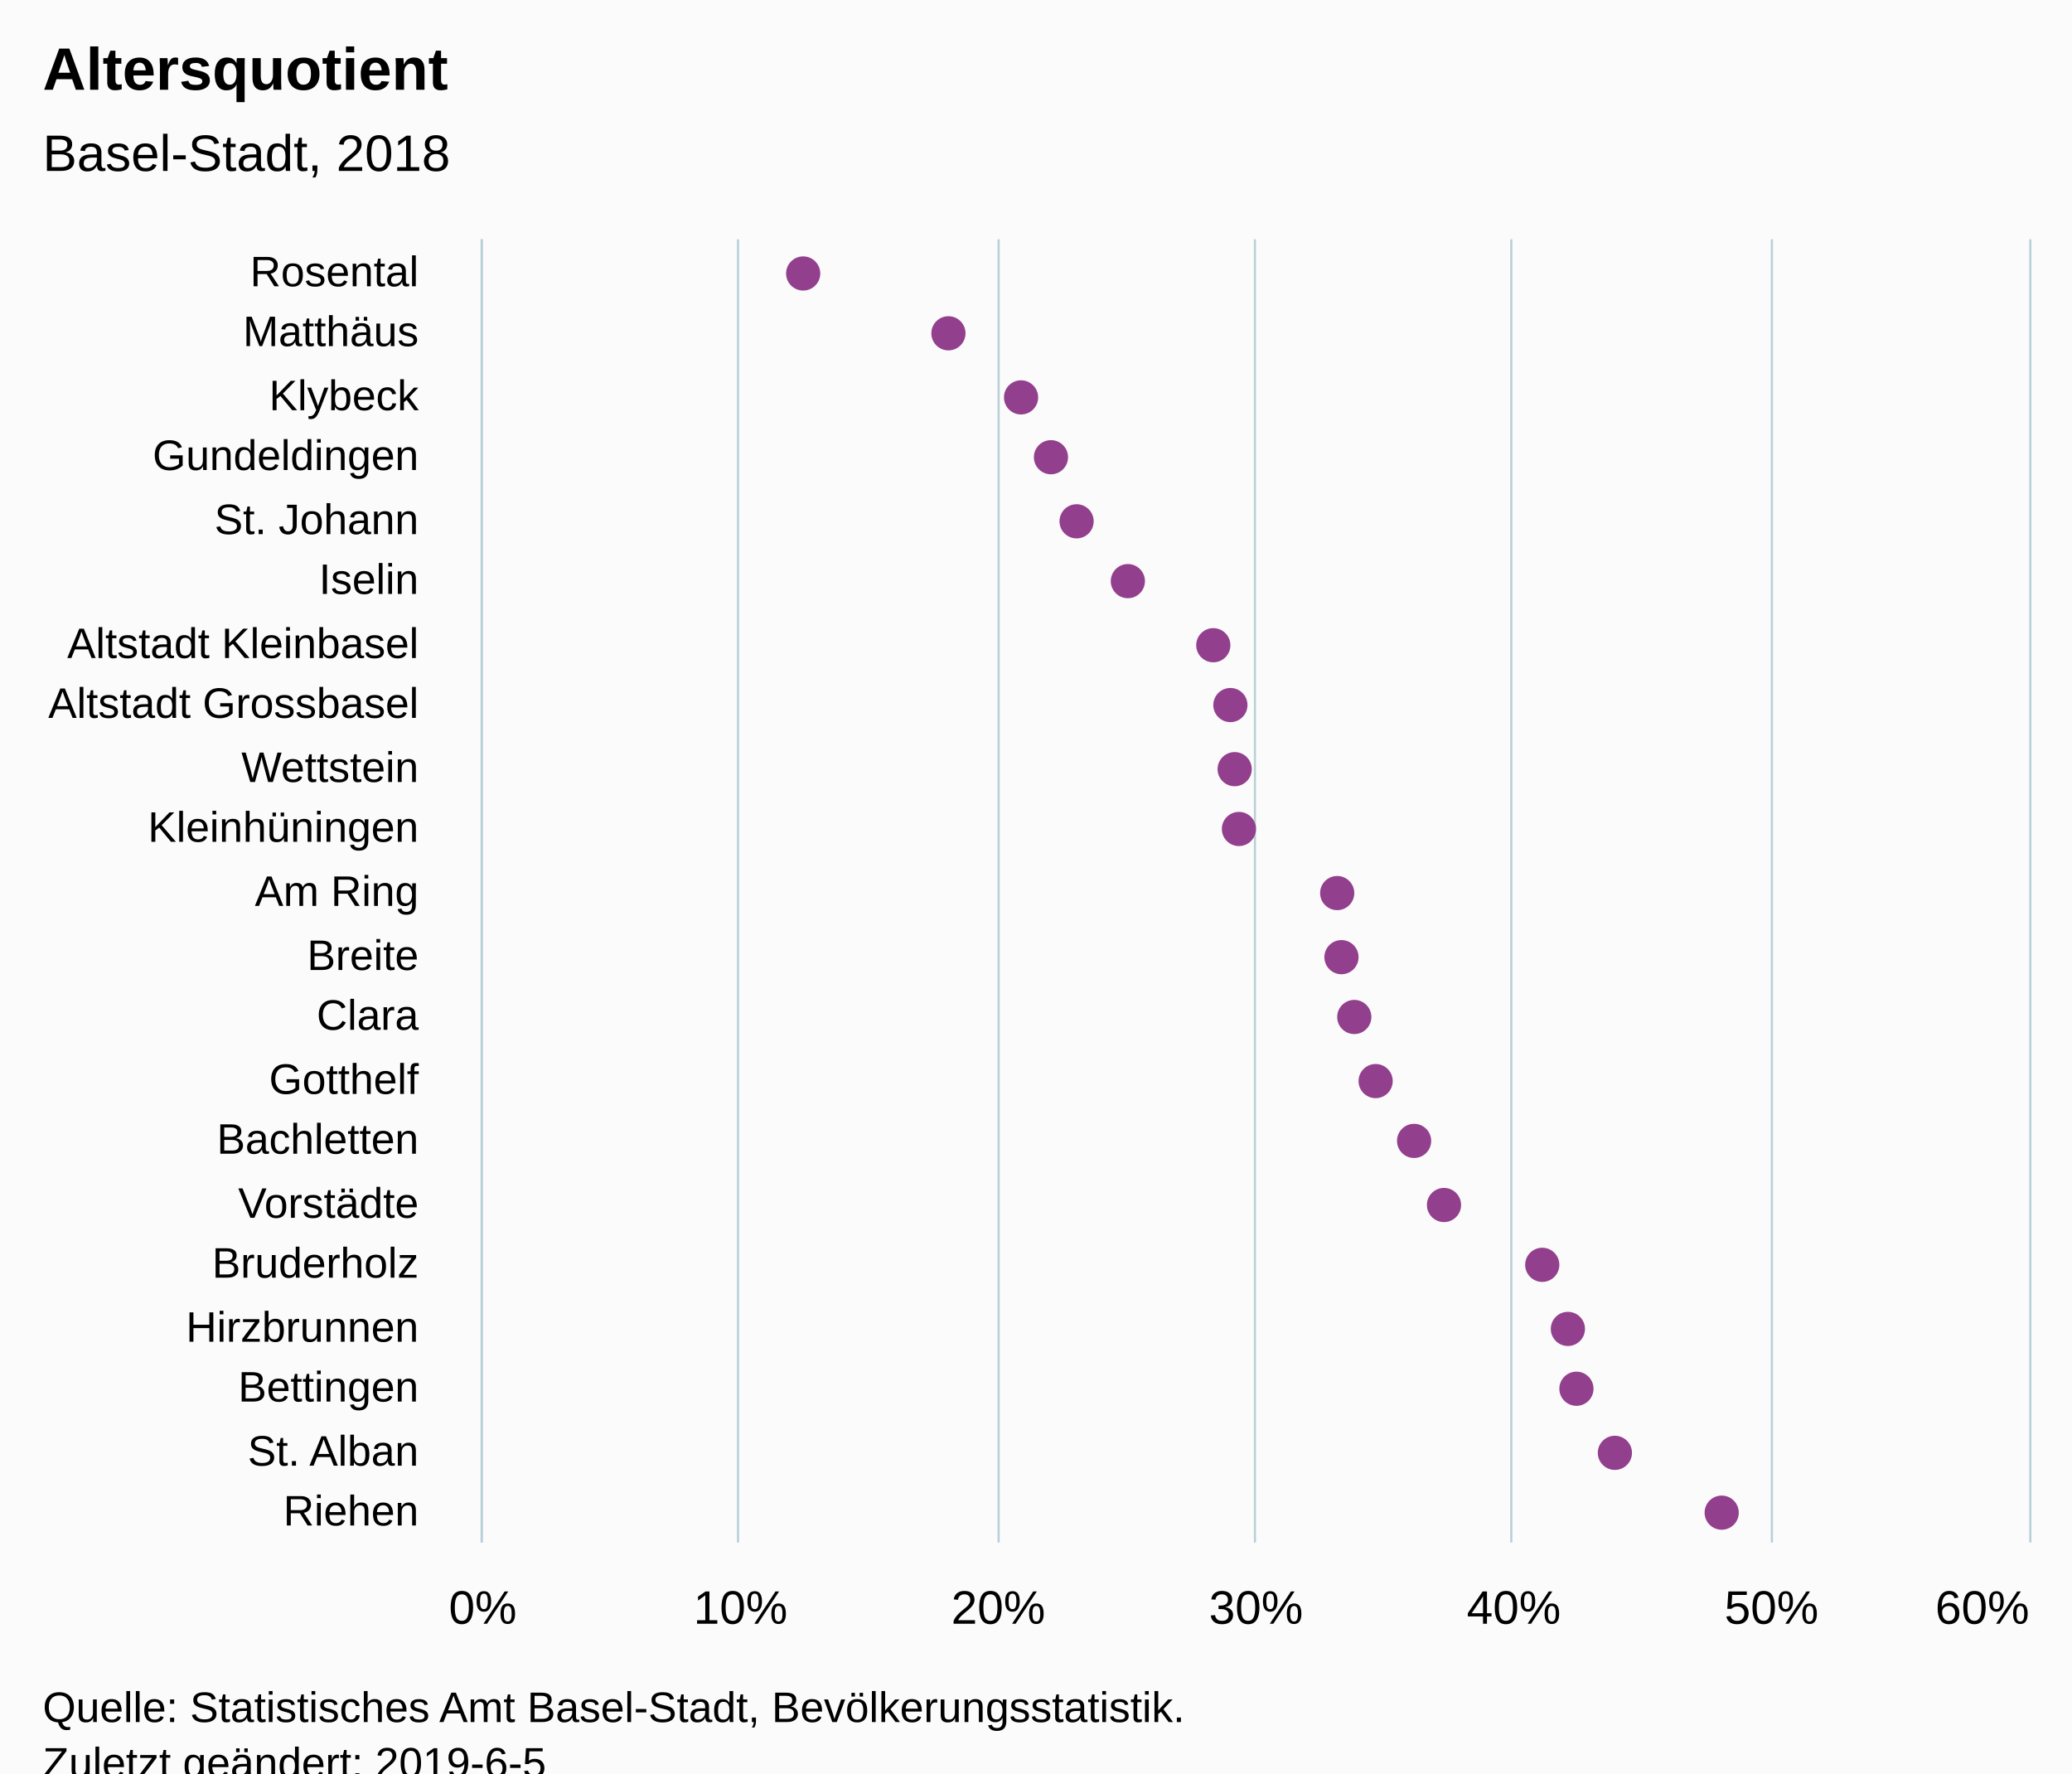
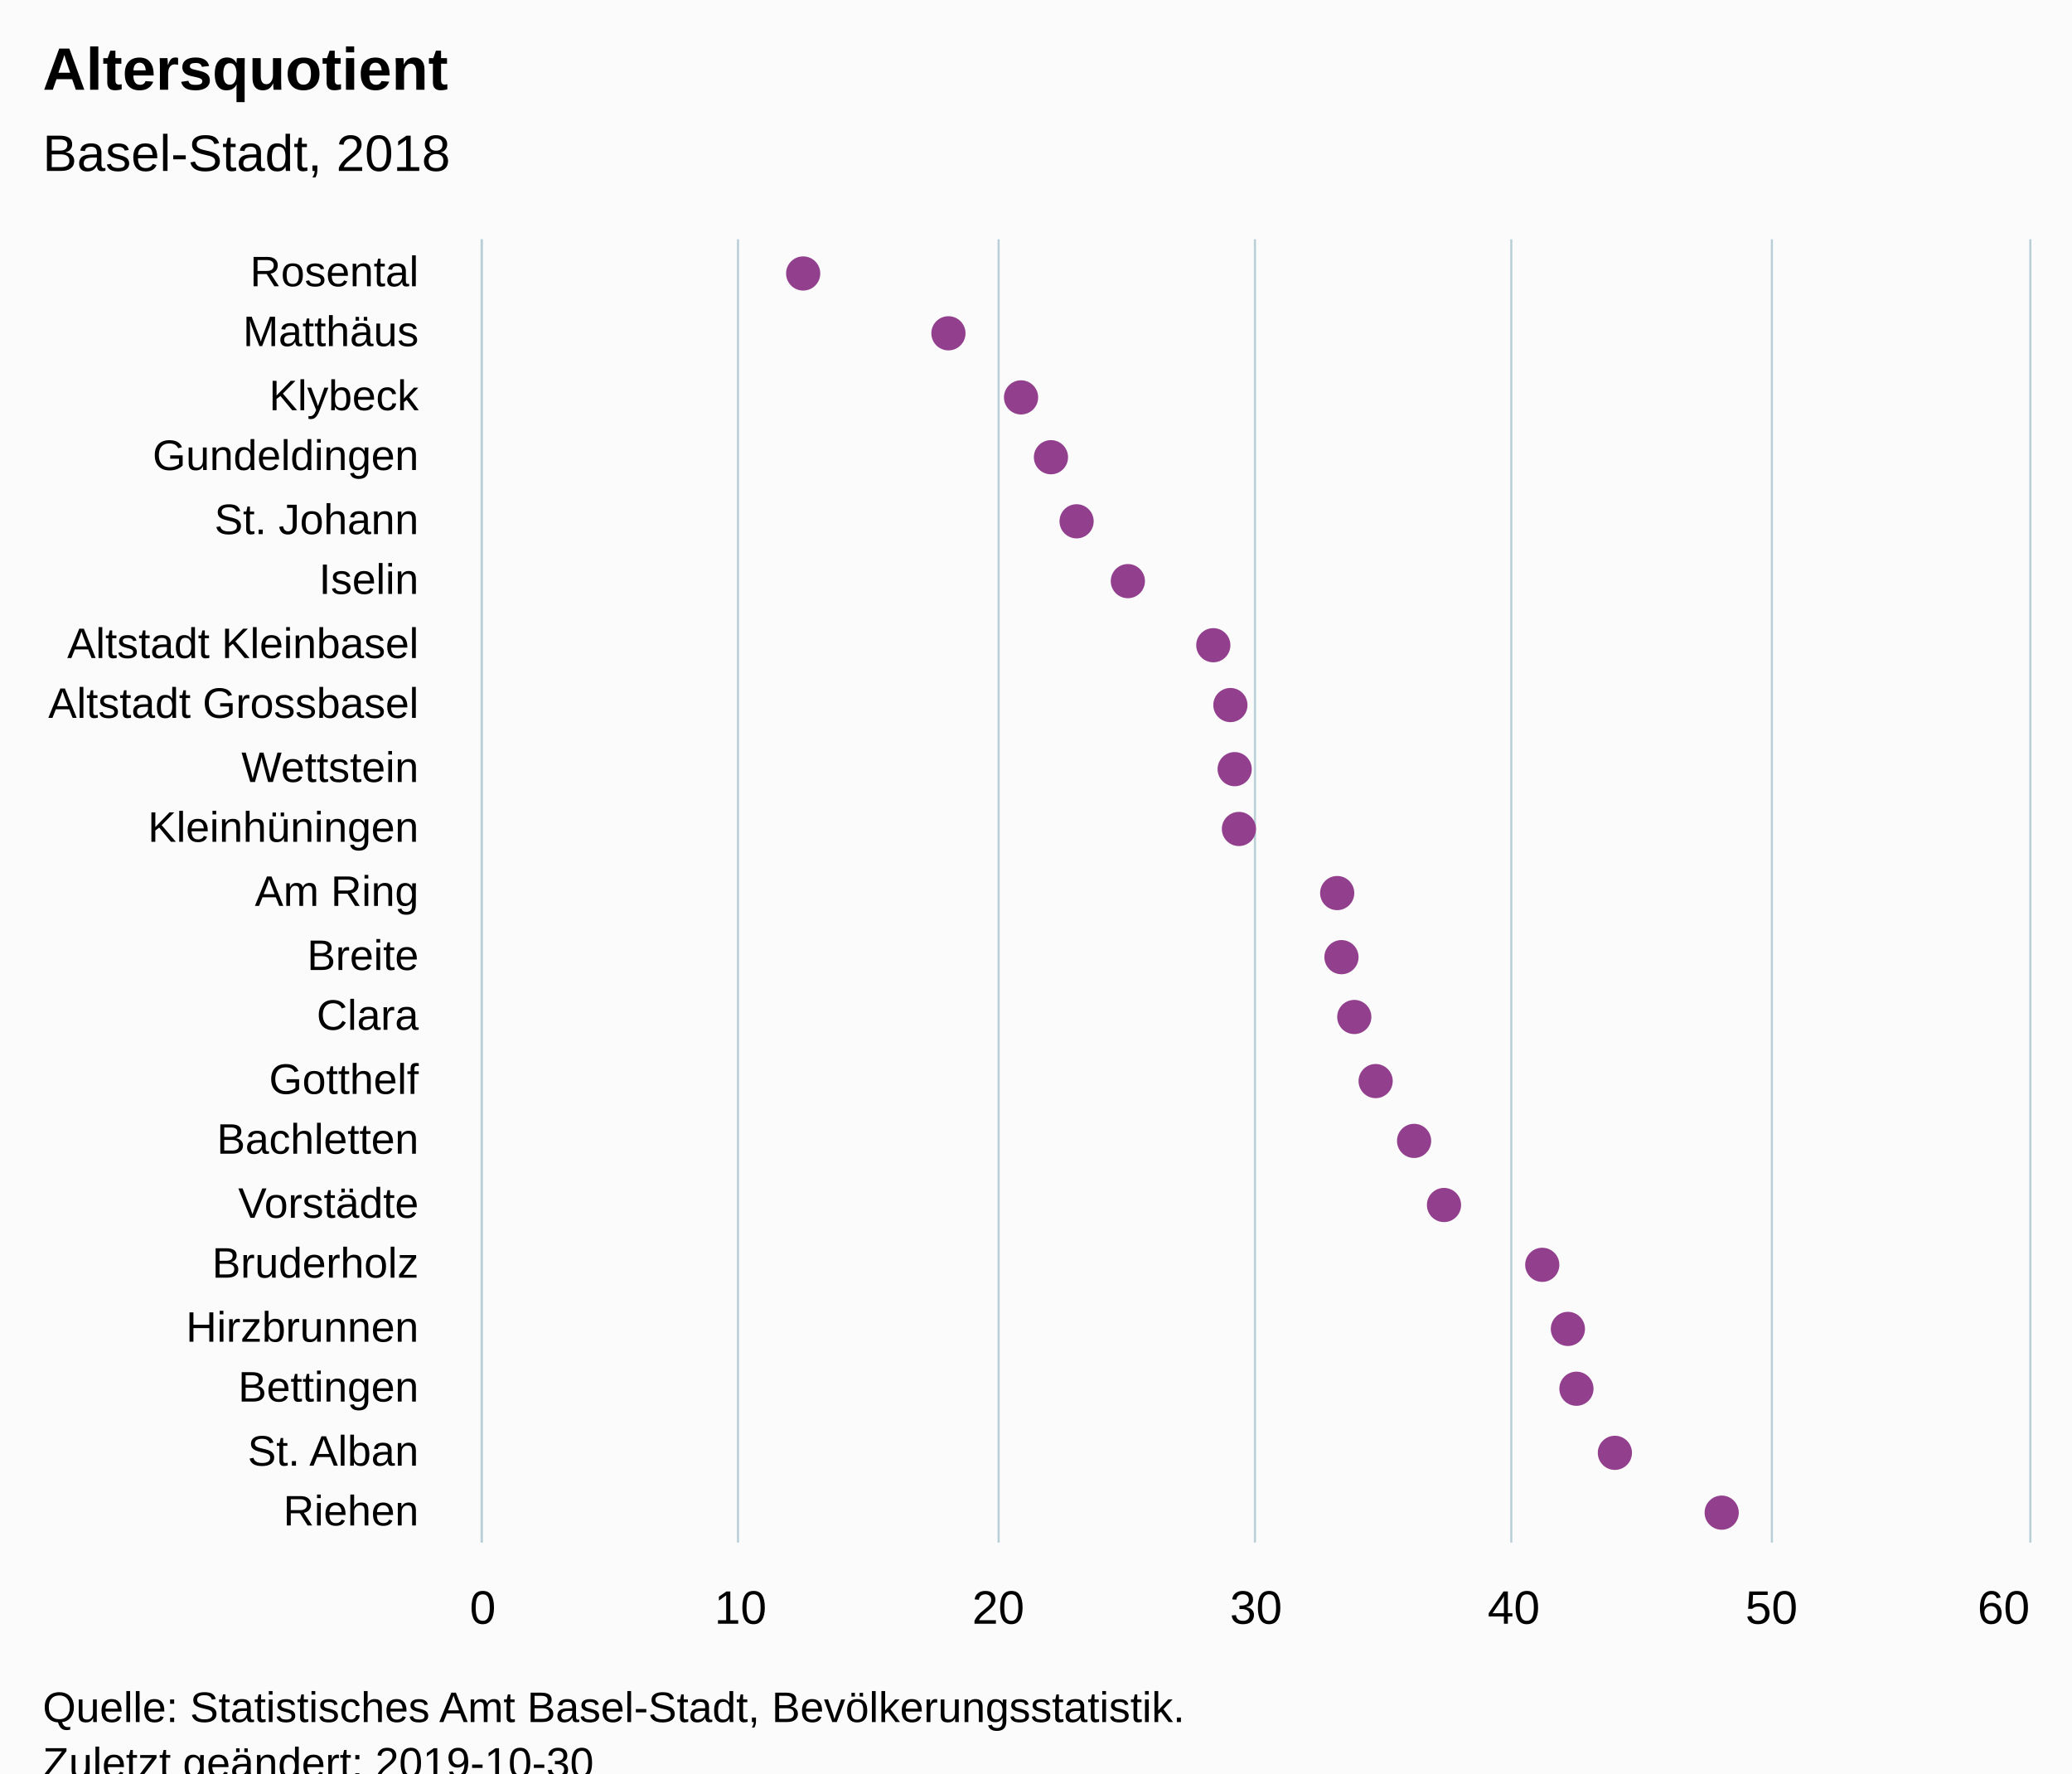
<svg xmlns="http://www.w3.org/2000/svg" version="1.1" class="highcharts-root" style="font-family:Arial;font-size:12px;" viewBox="0 0 485 415">
  <defs>
-     <clipPath id="highcharts-cscb3mz-6">
+     <clipPath id="highcharts-cmbdblo-6">
      <rect x="0" y="0" width="305" height="362" fill="none" />
    </clipPath>
-     <clipPath id="highcharts-cscb3mz-7">
+     <clipPath id="highcharts-cmbdblo-7">
      <rect x="0" y="0" width="305" height="362" fill="none" />
    </clipPath>
  </defs>
  <rect fill="#fbfbfb" class="highcharts-background" x="0" y="0" width="485" height="428" rx="0" ry="0" />
  <rect fill="none" class="highcharts-plot-background" x="113" y="56" width="362" height="305" />
  <g class="highcharts-pane-group" data-z-index="0" />
  <g class="highcharts-grid highcharts-xaxis-grid " data-z-index="1">
    <path fill="none" data-z-index="1" class="highcharts-grid-line" d="M 113 71.5 L 475 71.5" opacity="1" />
    <path fill="none" data-z-index="1" class="highcharts-grid-line" d="M 113 85.5 L 475 85.5" opacity="1" />
    <path fill="none" data-z-index="1" class="highcharts-grid-line" d="M 113 100.5 L 475 100.5" opacity="1" />
    <path fill="none" data-z-index="1" class="highcharts-grid-line" d="M 113 114.5 L 475 114.5" opacity="1" />
    <path fill="none" data-z-index="1" class="highcharts-grid-line" d="M 113 129.5 L 475 129.5" opacity="1" />
    <path fill="none" data-z-index="1" class="highcharts-grid-line" d="M 113 143.5 L 475 143.5" opacity="1" />
    <path fill="none" data-z-index="1" class="highcharts-grid-line" d="M 113 158.5 L 475 158.5" opacity="1" />
    <path fill="none" data-z-index="1" class="highcharts-grid-line" d="M 113 172.5 L 475 172.5" opacity="1" />
    <path fill="none" data-z-index="1" class="highcharts-grid-line" d="M 113 187.5 L 475 187.5" opacity="1" />
    <path fill="none" data-z-index="1" class="highcharts-grid-line" d="M 113 201.5 L 475 201.5" opacity="1" />
    <path fill="none" data-z-index="1" class="highcharts-grid-line" d="M 113 216.5 L 475 216.5" opacity="1" />
    <path fill="none" data-z-index="1" class="highcharts-grid-line" d="M 113 230.5 L 475 230.5" opacity="1" />
    <path fill="none" data-z-index="1" class="highcharts-grid-line" d="M 113 245.5 L 475 245.5" opacity="1" />
    <path fill="none" data-z-index="1" class="highcharts-grid-line" d="M 113 259.5 L 475 259.5" opacity="1" />
    <path fill="none" data-z-index="1" class="highcharts-grid-line" d="M 113 274.5 L 475 274.5" opacity="1" />
    <path fill="none" data-z-index="1" class="highcharts-grid-line" d="M 113 288.5 L 475 288.5" opacity="1" />
    <path fill="none" data-z-index="1" class="highcharts-grid-line" d="M 113 303.5 L 475 303.5" opacity="1" />
    <path fill="none" data-z-index="1" class="highcharts-grid-line" d="M 113 317.5 L 475 317.5" opacity="1" />
    <path fill="none" data-z-index="1" class="highcharts-grid-line" d="M 113 332.5 L 475 332.5" opacity="1" />
    <path fill="none" data-z-index="1" class="highcharts-grid-line" d="M 113 346.5 L 475 346.5" opacity="1" />
    <path fill="none" data-z-index="1" class="highcharts-grid-line" d="M 113 361.5 L 475 361.5" opacity="1" />
    <path fill="none" data-z-index="1" class="highcharts-grid-line" d="M 113 56.5 L 475 56.5" opacity="1" />
  </g>
  <g class="highcharts-grid highcharts-yaxis-grid " data-z-index="1">
    <path fill="none" stroke="#B9CFD7" stroke-width="0.5" data-z-index="1" class="highcharts-grid-line" d="M 112.75 56 L 112.75 361" opacity="1" />
    <path fill="none" stroke="#B9CFD7" stroke-width="0.5" data-z-index="1" class="highcharts-grid-line" d="M 172.75 56 L 172.75 361" opacity="1" />
    <path fill="none" stroke="#B9CFD7" stroke-width="0.5" data-z-index="1" class="highcharts-grid-line" d="M 233.75 56 L 233.75 361" opacity="1" />
    <path fill="none" stroke="#B9CFD7" stroke-width="0.5" data-z-index="1" class="highcharts-grid-line" d="M 293.75 56 L 293.75 361" opacity="1" />
    <path fill="none" stroke="#B9CFD7" stroke-width="0.5" data-z-index="1" class="highcharts-grid-line" d="M 353.75 56 L 353.75 361" opacity="1" />
    <path fill="none" stroke="#B9CFD7" stroke-width="0.5" data-z-index="1" class="highcharts-grid-line" d="M 414.75 56 L 414.75 361" opacity="1" />
    <path fill="none" stroke="#B9CFD7" stroke-width="0.5" data-z-index="1" class="highcharts-grid-line" d="M 475.25 56 L 475.25 361" opacity="1" />
  </g>
  <rect fill="none" class="highcharts-plot-border" data-z-index="1" x="113" y="56" width="362" height="305" />
  <g class="highcharts-axis highcharts-xaxis " data-z-index="2">
    <path fill="none" class="highcharts-axis-line" stroke="#B9CFD7" stroke-width="0.5" data-z-index="7" d="M 112.75 56 L 112.75 361" />
  </g>
  <g class="highcharts-axis highcharts-yaxis " data-z-index="2">
    <path fill="none" class="highcharts-axis-line" data-z-index="7" d="M 113 361 L 475 361" />
  </g>
  <g class="highcharts-series-group" data-z-index="3">
-     <g data-z-index="0.1" class="highcharts-series highcharts-series-0 highcharts-scatter-series " transform="translate(475,361) rotate(90) scale(-1,1) scale(1 1)" clip-path="url(#highcharts-cscb3mz-7)" />
+     <g data-z-index="0.1" class="highcharts-series highcharts-series-0 highcharts-scatter-series " transform="translate(475,361) rotate(90) scale(-1,1) scale(1 1)" clip-path="url(#highcharts-cmbdblo-7)" />
    <g data-z-index="0.1" class="highcharts-markers highcharts-series-0 highcharts-scatter-series " transform="translate(475,361) rotate(90) scale(-1,1) scale(1 1)" clip-path="none">
      <path fill="#923F8D" d="M 301 287 A 4 4 0 1 1 301 286.996 Z" class="highcharts-point" />
      <path fill="#923F8D" d="M 287 253 A 4 4 0 1 1 287 252.996 Z" class="highcharts-point" />
      <path fill="#923F8D" d="M 272 236 A 4 4 0 1 1 272 235.996 Z" class="highcharts-point" />
      <path fill="#923F8D" d="M 258 229 A 4 4 0 1 1 258 228.996 Z" class="highcharts-point" />
      <path fill="#923F8D" d="M 243 223 A 4 4 0 1 1 243 222.996 Z" class="highcharts-point" />
      <path fill="#923F8D" d="M 229 211 A 4 4 0 1 1 229 210.996 Z" class="highcharts-point" />
      <path fill="#923F8D" d="M 214 191 A 4 4 0 1 1 214 190.996 Z" class="highcharts-point" />
      <path fill="#923F8D" d="M 200 187 A 4 4 0 1 1 200 186.996 Z" class="highcharts-point" />
      <path fill="#923F8D" d="M 185 186 A 4 4 0 1 1 185 185.996 Z" class="highcharts-point" />
      <path fill="#923F8D" d="M 171 185 A 4 4 0 1 1 171 184.996 Z" class="highcharts-point" />
      <path fill="#923F8D" d="M 156 162 A 4 4 0 1 1 156 161.996 Z" class="highcharts-point" />
      <path fill="#923F8D" d="M 141 161 A 4 4 0 1 1 141 160.996 Z" class="highcharts-point" />
      <path fill="#923F8D" d="M 127 158 A 4 4 0 1 1 127 157.996 Z" class="highcharts-point" />
      <path fill="#923F8D" d="M 112 153 A 4 4 0 1 1 112 152.996 Z" class="highcharts-point" />
      <path fill="#923F8D" d="M 98 144 A 4 4 0 1 1 98 143.996 Z" class="highcharts-point" />
      <path fill="#923F8D" d="M 83 137 A 4 4 0 1 1 83 136.996 Z" class="highcharts-point" />
      <path fill="#923F8D" d="M 69 114 A 4 4 0 1 1 69 113.996 Z" class="highcharts-point" />
      <path fill="#923F8D" d="M 54 108 A 4 4 0 1 1 54 107.996 Z" class="highcharts-point" />
      <path fill="#923F8D" d="M 40 106 A 4 4 0 1 1 40 105.996 Z" class="highcharts-point" />
      <path fill="#923F8D" d="M 25 97 A 4 4 0 1 1 25 96.996 Z" class="highcharts-point" />
      <path fill="#923F8D" d="M 11 72 A 4 4 0 1 1 11 71.996 Z" class="highcharts-point" />
    </g>
-     <g data-z-index="0.1" class="highcharts-series highcharts-series-1 highcharts-scatter-series highcharts-color-0 " visibility="hidden" transform="translate(475,361) rotate(90) scale(-1,1) scale(1 1)" clip-path="url(#highcharts-cscb3mz-7)" />
+     <g data-z-index="0.1" class="highcharts-series highcharts-series-1 highcharts-scatter-series highcharts-color-0 " visibility="hidden" transform="translate(475,361) rotate(90) scale(-1,1) scale(1 1)" clip-path="url(#highcharts-cmbdblo-7)" />
    <g data-z-index="0.1" class="highcharts-markers highcharts-series-1 highcharts-scatter-series highcharts-color-0 " visibility="hidden" transform="translate(475,361) rotate(90) scale(-1,1) scale(1 1)" clip-path="none" />
  </g>
  <text x="10" text-anchor="start" class="highcharts-title" data-z-index="4" style="color:#000000;font-size:14px;font-weight:bold;font-family:Arial;fill:#000000;" y="21">
    <tspan>Altersquotient</tspan>
  </text>
  <text x="10" text-anchor="start" class="highcharts-subtitle" data-z-index="4" style="color:#000000;font-size:12px;font-weight:normal;font-family:Arial;fill:#000000;" y="40">
    <tspan>Basel-Stadt, 2018</tspan>
  </text>
  <g class="highcharts-axis-labels highcharts-xaxis-labels " data-z-index="7">
    <text x="98" style="color:#000000;cursor:default;font-size:10px;fill:#000000;" text-anchor="end" transform="translate(0,0)" y="67" opacity="1">Rosental</text>
    <text x="98" style="color:#000000;cursor:default;font-size:10px;fill:#000000;" text-anchor="end" transform="translate(0,0)" y="81" opacity="1">Matthäus</text>
    <text x="98" style="color:#000000;cursor:default;font-size:10px;fill:#000000;" text-anchor="end" transform="translate(0,0)" y="96" opacity="1">Klybeck</text>
    <text x="98" style="color:#000000;cursor:default;font-size:10px;fill:#000000;" text-anchor="end" transform="translate(0,0)" y="110" opacity="1">Gundeldingen</text>
    <text x="98" style="color:#000000;cursor:default;font-size:10px;fill:#000000;" text-anchor="end" transform="translate(0,0)" y="125" opacity="1">
      <tspan>St. Johann</tspan>
    </text>
    <text x="98" style="color:#000000;cursor:default;font-size:10px;fill:#000000;" text-anchor="end" transform="translate(0,0)" y="139" opacity="1">Iselin</text>
    <text x="98" style="color:#000000;cursor:default;font-size:10px;fill:#000000;" text-anchor="end" transform="translate(0,0)" y="154" opacity="1">
      <tspan>Altstadt Kleinbasel</tspan>
    </text>
    <text x="98" style="color:#000000;cursor:default;font-size:10px;fill:#000000;" text-anchor="end" transform="translate(0,0)" y="168" opacity="1">
      <tspan>Altstadt Grossbasel</tspan>
    </text>
    <text x="98" style="color:#000000;cursor:default;font-size:10px;fill:#000000;" text-anchor="end" transform="translate(0,0)" y="183" opacity="1">Wettstein</text>
    <text x="98" style="color:#000000;cursor:default;font-size:10px;fill:#000000;" text-anchor="end" transform="translate(0,0)" y="197" opacity="1">Kleinhüningen</text>
    <text x="98" style="color:#000000;cursor:default;font-size:10px;fill:#000000;" text-anchor="end" transform="translate(0,0)" y="212" opacity="1">
      <tspan>Am Ring</tspan>
    </text>
    <text x="98" style="color:#000000;cursor:default;font-size:10px;fill:#000000;" text-anchor="end" transform="translate(0,0)" y="227" opacity="1">Breite</text>
    <text x="98" style="color:#000000;cursor:default;font-size:10px;fill:#000000;" text-anchor="end" transform="translate(0,0)" y="241" opacity="1">Clara</text>
    <text x="98" style="color:#000000;cursor:default;font-size:10px;fill:#000000;" text-anchor="end" transform="translate(0,0)" y="256" opacity="1">Gotthelf</text>
    <text x="98" style="color:#000000;cursor:default;font-size:10px;fill:#000000;" text-anchor="end" transform="translate(0,0)" y="270" opacity="1">Bachletten</text>
    <text x="98" style="color:#000000;cursor:default;font-size:10px;fill:#000000;" text-anchor="end" transform="translate(0,0)" y="285" opacity="1">Vorstädte</text>
    <text x="98" style="color:#000000;cursor:default;font-size:10px;fill:#000000;" text-anchor="end" transform="translate(0,0)" y="299" opacity="1">Bruderholz</text>
    <text x="98" style="color:#000000;cursor:default;font-size:10px;fill:#000000;" text-anchor="end" transform="translate(0,0)" y="314" opacity="1">Hirzbrunnen</text>
    <text x="98" style="color:#000000;cursor:default;font-size:10px;fill:#000000;" text-anchor="end" transform="translate(0,0)" y="328" opacity="1">Bettingen</text>
    <text x="98" style="color:#000000;cursor:default;font-size:10px;fill:#000000;" text-anchor="end" transform="translate(0,0)" y="343" opacity="1">
      <tspan>St. Alban</tspan>
    </text>
    <text x="98" style="color:#000000;cursor:default;font-size:10px;fill:#000000;" text-anchor="end" transform="translate(0,0)" y="357" opacity="1">Riehen</text>
  </g>
  <g class="highcharts-axis-labels highcharts-yaxis-labels " data-z-index="7">
-     <text x="113" style="color:#000000;cursor:default;font-size:11px;fill:#000000;" text-anchor="middle" transform="translate(0,0)" y="380" opacity="1">0%</text>
-     <text x="173.333" style="color:#000000;cursor:default;font-size:11px;fill:#000000;" text-anchor="middle" transform="translate(0,0)" y="380" opacity="1">10%</text>
-     <text x="233.667" style="color:#000000;cursor:default;font-size:11px;fill:#000000;" text-anchor="middle" transform="translate(0,0)" y="380" opacity="1">20%</text>
-     <text x="294" style="color:#000000;cursor:default;font-size:11px;fill:#000000;" text-anchor="middle" transform="translate(0,0)" y="380" opacity="1">30%</text>
-     <text x="354.333" style="color:#000000;cursor:default;font-size:11px;fill:#000000;" text-anchor="middle" transform="translate(0,0)" y="380" opacity="1">40%</text>
-     <text x="414.667" style="color:#000000;cursor:default;font-size:11px;fill:#000000;" text-anchor="middle" transform="translate(0,0)" y="380" opacity="1">50%</text>
-     <text x="464" style="color:#000000;cursor:default;font-size:11px;fill:#000000;" text-anchor="middle" transform="translate(0,0)" y="380" opacity="1">60%</text>
+     <text x="113" style="color:#000000;cursor:default;font-size:11px;fill:#000000;" text-anchor="middle" transform="translate(0,0)" y="380" opacity="1">0</text>
+     <text x="173.333" style="color:#000000;cursor:default;font-size:11px;fill:#000000;" text-anchor="middle" transform="translate(0,0)" y="380" opacity="1">10</text>
+     <text x="233.667" style="color:#000000;cursor:default;font-size:11px;fill:#000000;" text-anchor="middle" transform="translate(0,0)" y="380" opacity="1">20</text>
+     <text x="294" style="color:#000000;cursor:default;font-size:11px;fill:#000000;" text-anchor="middle" transform="translate(0,0)" y="380" opacity="1">30</text>
+     <text x="354.333" style="color:#000000;cursor:default;font-size:11px;fill:#000000;" text-anchor="middle" transform="translate(0,0)" y="380" opacity="1">40</text>
+     <text x="414.667" style="color:#000000;cursor:default;font-size:11px;fill:#000000;" text-anchor="middle" transform="translate(0,0)" y="380" opacity="1">50</text>
+     <text x="469" style="color:#000000;cursor:default;font-size:11px;fill:#000000;" text-anchor="middle" transform="translate(0,0)" y="380" opacity="1">60</text>
  </g>
  <text x="10" class="highcharts-credits" text-anchor="start" data-z-index="8" style="cursor:default;color:#000000;font-size:10px;fill:#000000;" y="403">
    <tspan>Quelle: Statistisches Amt Basel-Stadt, Bevölkerungsstatistik.</tspan>
-     <tspan x="10" dy="13">Zuletzt geändert: 2019-6-5</tspan>
+     <tspan x="10" dy="13">Zuletzt geändert: 2019-10-30</tspan>
  </text>
</svg>
